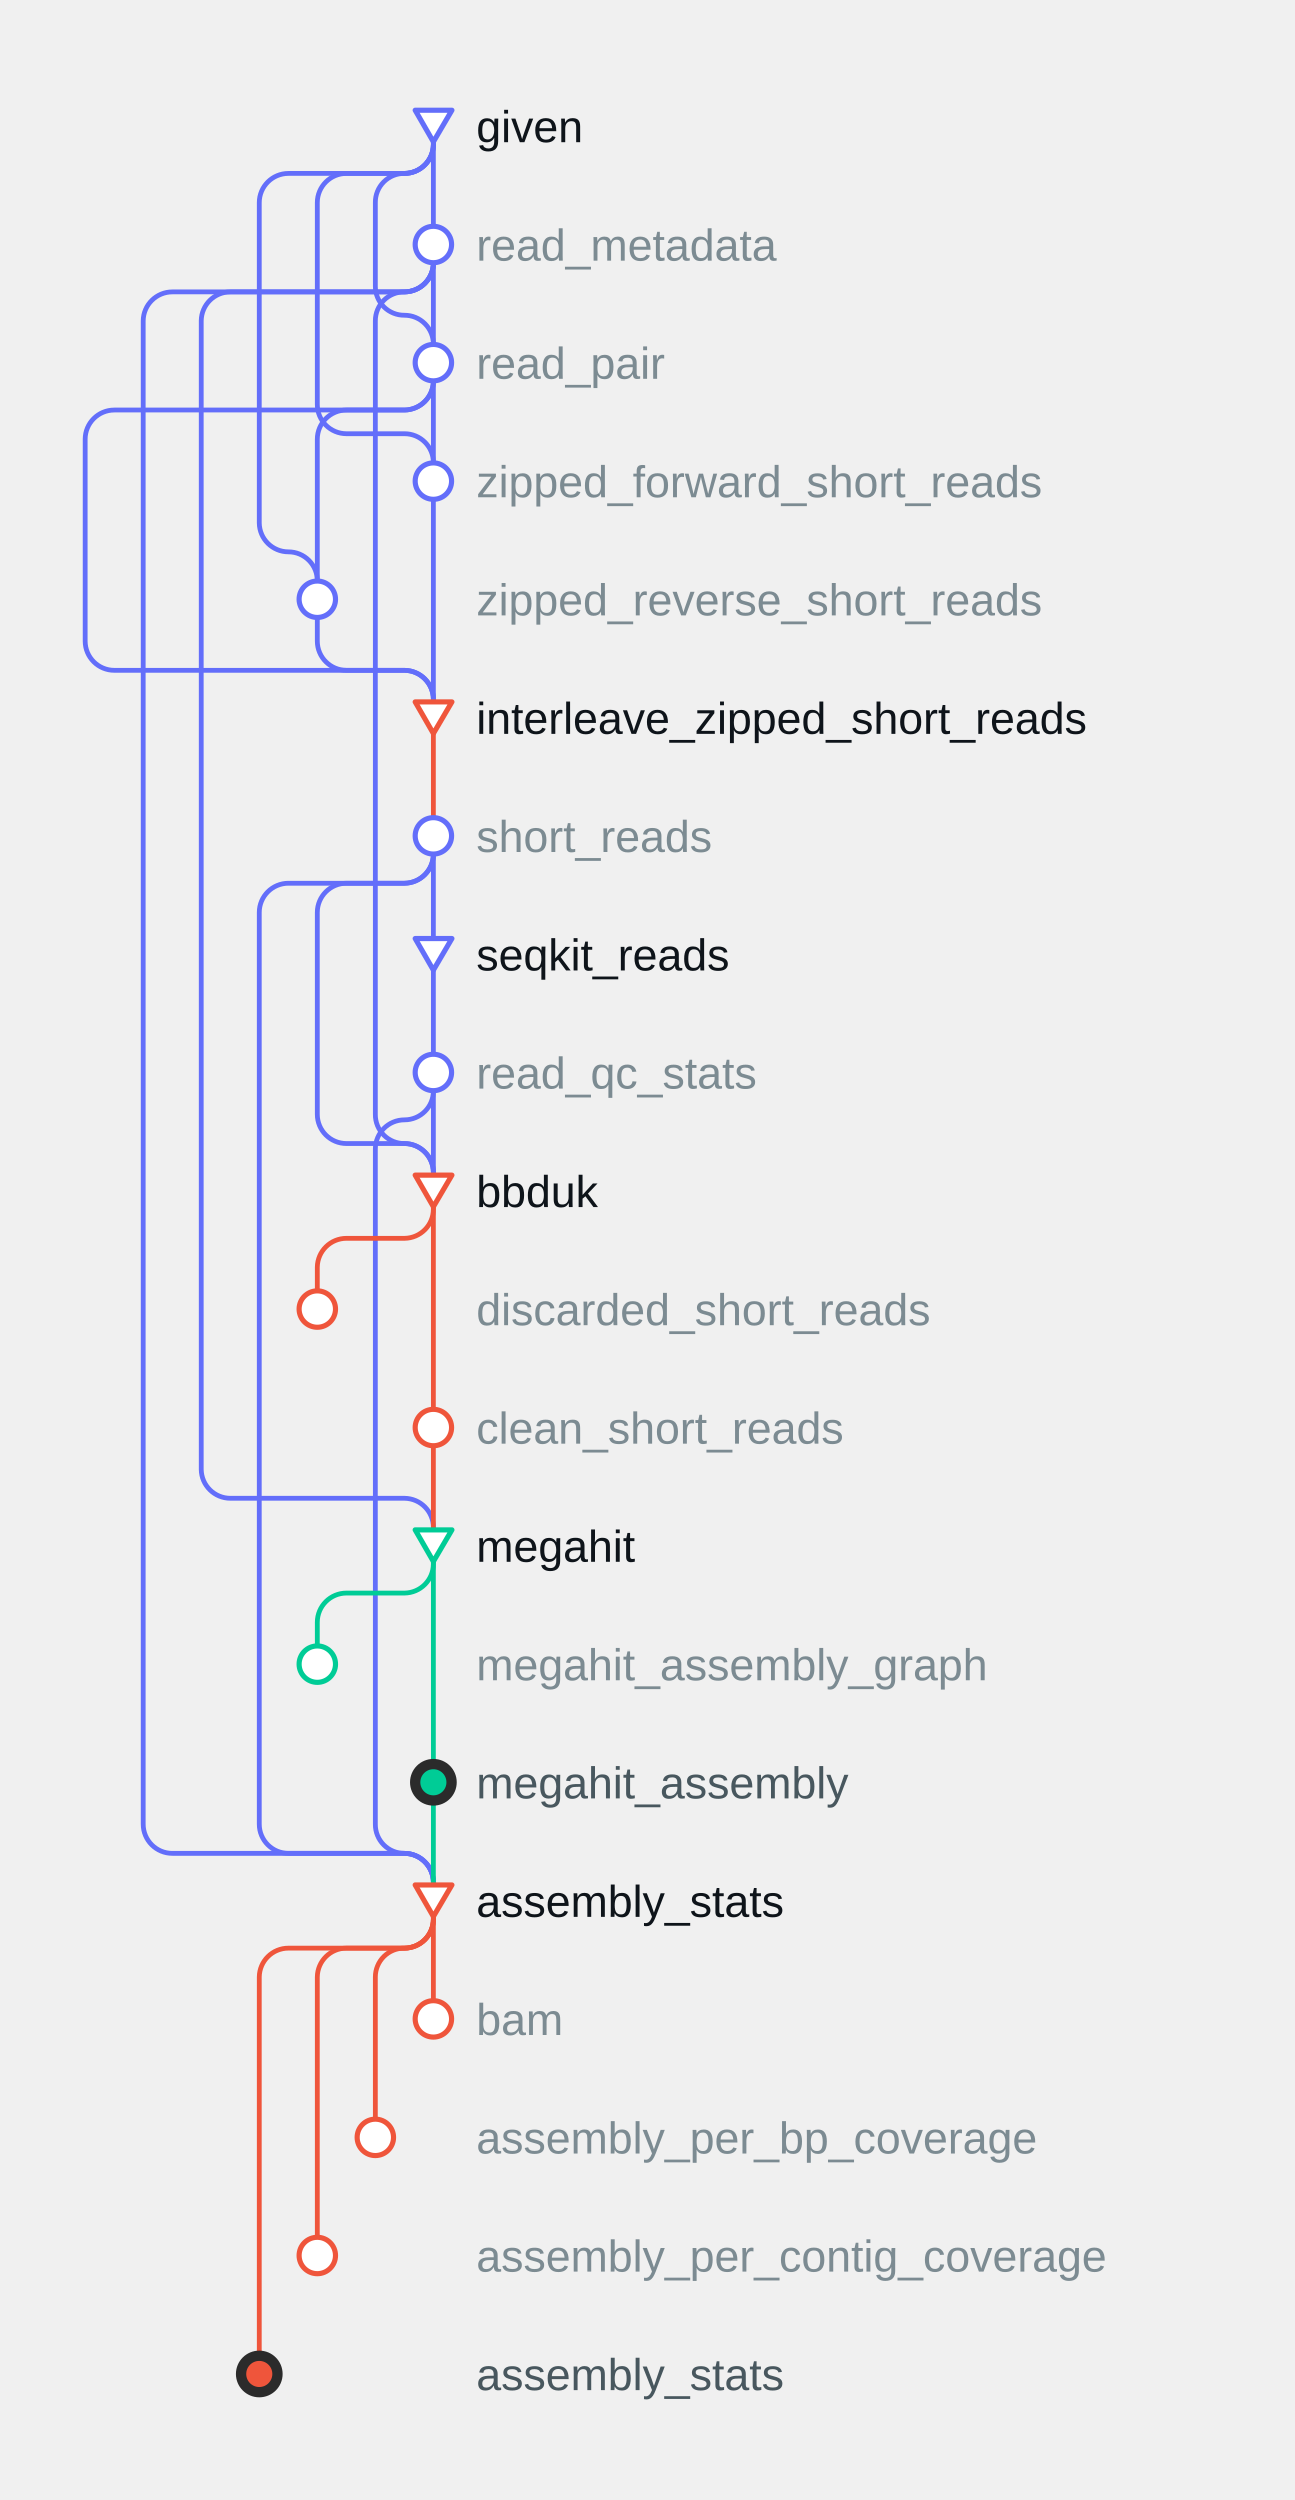
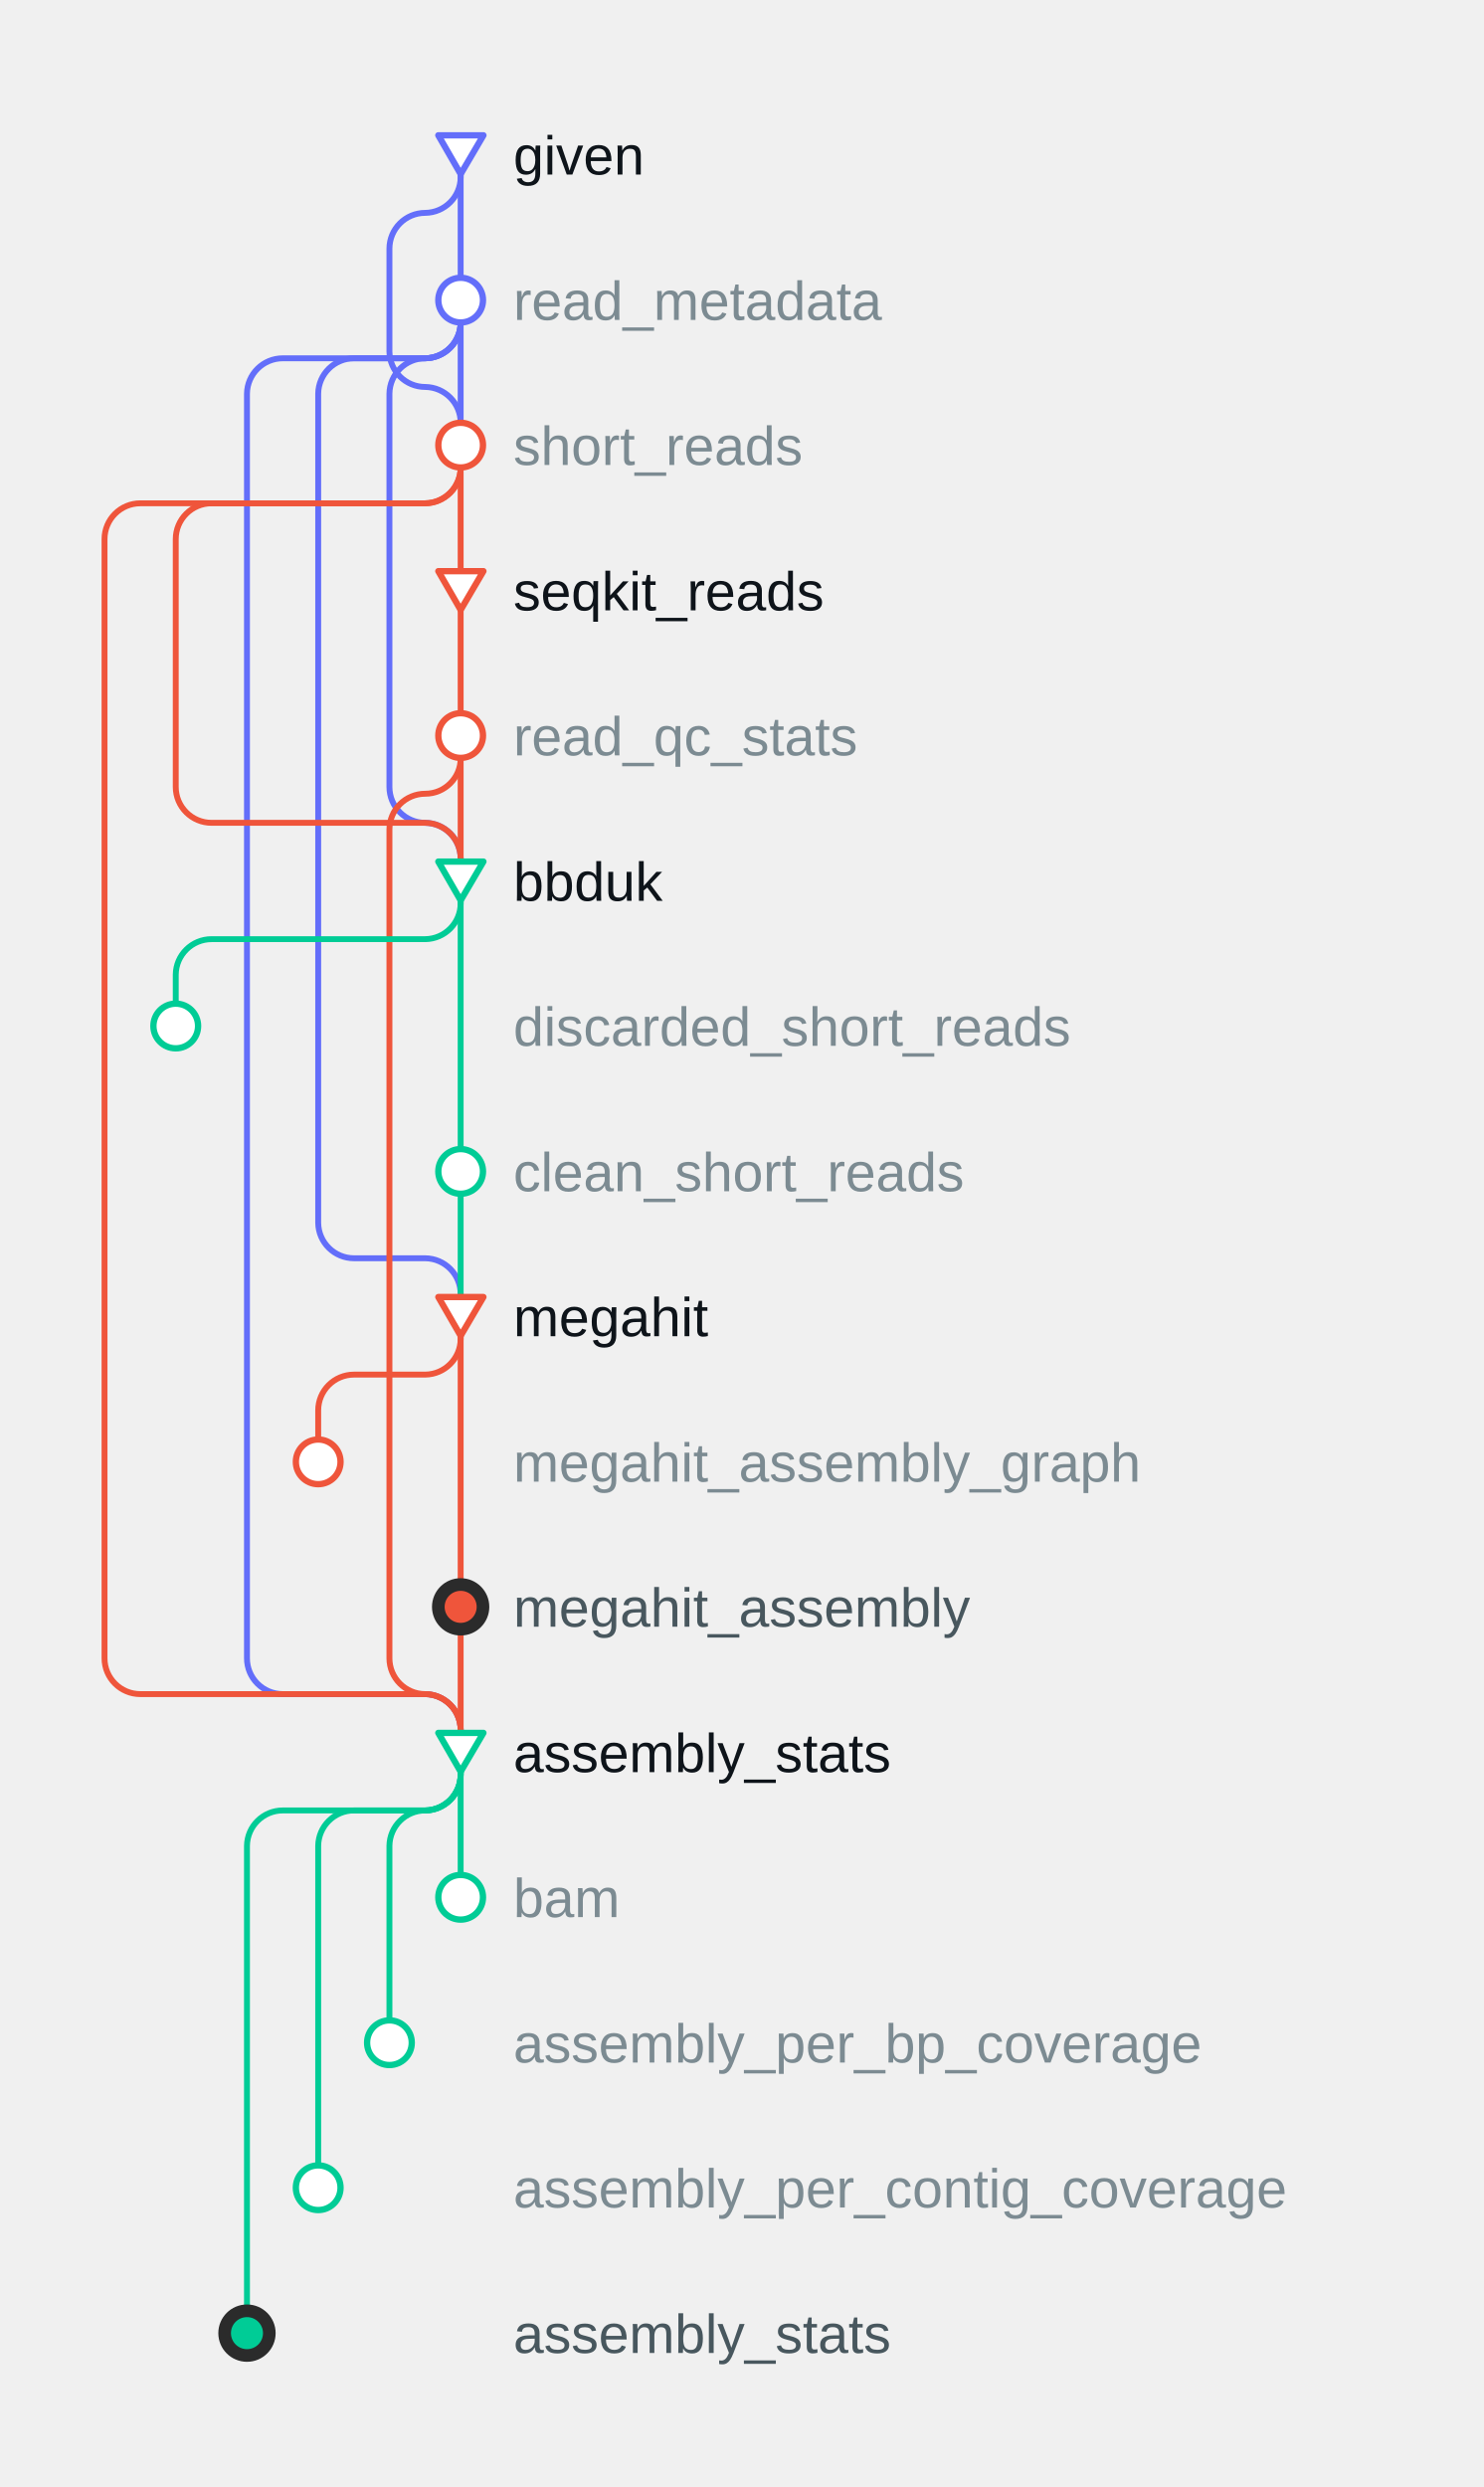
- <svg xmlns="http://www.w3.org/2000/svg" width="377" height="728" viewBox="0 0 377 728">
+ <svg xmlns="http://www.w3.org/2000/svg" width="352" height="590" viewBox="0 0 352 590">
  <g fill="none" stroke="#666666" stroke-width="1.4" stroke-linejoin="round" stroke-linecap="round">
-     <path d="M 126.2,41.3 L 126.2,65.8" stroke="#636EFA" />
-     <path d="M 126.2,41.3 L 126.2,42.1 A 8.4,8.4 0 0 1 117.8,50.5 A 8.4,8.4 0 0 0 109.3,59.0 L 109.3,83.4 A 8.4,8.4 0 0 0 117.8,91.8 A 8.4,8.4 0 0 1 126.2,100.3 L 126.2,100.3" stroke="#636EFA" />
-     <path d="M 126.2,41.3 L 126.2,42.1 A 8.5,8.5 0 0 1 117.8,50.5 L 100.9,50.5 A 8.5,8.5 0 0 0 92.4,59.0 L 92.4,117.8 A 8.5,8.5 0 0 0 100.9,126.3 L 117.8,126.3 A 8.4,8.4 0 0 1 126.2,134.7 L 126.2,134.7" stroke="#636EFA" />
-     <path d="M 126.2,41.3 L 126.2,42.1 A 8.5,8.5 0 0 1 117.8,50.5 L 84.0,50.5 A 8.5,8.5 0 0 0 75.5,59.0 L 75.5,152.3 A 8.5,8.5 0 0 0 84.0,160.7 L 84.0,160.7 A 8.4,8.4 0 0 1 92.4,169.2 L 92.4,169.2" stroke="#636EFA" />
-     <path d="M 126.2,76.5 L 126.2,100.3" stroke="#636EFA" />
-     <path d="M 126.2,76.5 L 126.2,76.5 A 8.4,8.4 0 0 1 117.8,85.0 A 8.4,8.4 0 0 0 109.3,93.4 L 109.3,324.5 A 8.4,8.4 0 0 0 117.8,333.0 A 8.4,8.4 0 0 1 126.2,341.4 L 126.2,342.2" stroke="#636EFA" />
-     <path d="M 126.2,76.5 A 8.5,8.5 0 0 1 117.8,85.0 L 67.1,85.0 A 8.5,8.5 0 0 0 58.6,93.4 L 58.6,427.9 A 8.5,8.5 0 0 0 67.1,436.3 L 117.8,436.3 A 8.5,8.5 0 0 1 126.2,444.8 L 126.2,445.5" stroke="#636EFA" />
-     <path d="M 126.2,76.5 A 8.5,8.5 0 0 1 117.8,85.0 L 50.2,85.0 A 8.5,8.5 0 0 0 41.7,93.4 L 41.7,531.2 A 8.5,8.5 0 0 0 50.2,539.7 L 117.8,539.7 A 8.5,8.5 0 0 1 126.2,548.1 L 126.2,548.9" stroke="#636EFA" />
-     <path d="M 126.2,111.0 L 126.2,134.7" stroke="#636EFA" />
-     <path d="M 126.2,111.0 A 8.5,8.5 0 0 1 117.8,119.4 L 100.9,119.4 A 8.5,8.5 0 0 0 92.4,127.9 L 92.4,169.2" stroke="#636EFA" />
-     <path d="M 126.2,111.0 A 8.5,8.5 0 0 1 117.8,119.4 L 33.3,119.4 A 8.5,8.5 0 0 0 24.8,127.9 L 24.8,186.7 A 8.5,8.5 0 0 0 33.3,195.2 L 117.8,195.2 A 8.5,8.5 0 0 1 126.2,203.6 L 126.2,204.4" stroke="#636EFA" />
-     <path d="M 126.2,145.4 L 126.2,204.4" stroke="#636EFA" />
-     <path d="M 92.4,179.9 L 92.4,186.7 A 8.5,8.5 0 0 0 100.9,195.2 L 117.8,195.2 A 8.5,8.5 0 0 1 126.2,203.6 L 126.2,204.4" stroke="#636EFA" />
-     <path d="M 126.2,213.6 L 126.2,238.1" stroke="#EF553B" />
-     <path d="M 126.2,248.8 L 126.2,273.3" stroke="#636EFA" />
-     <path d="M 126.2,248.8 L 126.2,248.8 A 8.5,8.5 0 0 1 117.8,257.2 L 100.9,257.2 A 8.5,8.5 0 0 0 92.4,265.7 L 92.4,324.5 A 8.5,8.5 0 0 0 100.9,333.0 L 117.8,333.0 A 8.5,8.5 0 0 1 126.2,341.4 L 126.2,342.2" stroke="#636EFA" />
-     <path d="M 126.2,248.8 L 126.2,248.8 A 8.5,8.5 0 0 1 117.8,257.2 L 84.0,257.2 A 8.5,8.5 0 0 0 75.5,265.7 L 75.5,531.2 A 8.5,8.5 0 0 0 84.0,539.7 L 117.8,539.7 A 8.5,8.5 0 0 1 126.2,548.1 L 126.2,548.9" stroke="#636EFA" />
-     <path d="M 126.2,282.5 L 126.2,307.0" stroke="#636EFA" />
-     <path d="M 126.2,317.7 L 126.2,342.2" stroke="#636EFA" />
-     <path d="M 126.2,317.7 A 8.4,8.4 0 0 1 117.8,326.1 A 8.5,8.5 0 0 0 109.3,334.6 L 109.3,531.2 A 8.4,8.4 0 0 0 117.8,539.7 A 8.4,8.4 0 0 1 126.2,548.1 L 126.2,548.9" stroke="#636EFA" />
-     <path d="M 126.2,351.4 L 126.2,410.3" stroke="#EF553B" />
-     <path d="M 126.2,351.4 L 126.2,352.1 A 8.5,8.5 0 0 1 117.8,360.6 L 100.9,360.6 A 8.5,8.5 0 0 0 92.4,369.0 L 92.4,375.9" stroke="#EF553B" />
-     <path d="M 126.2,421.0 L 126.2,445.5" stroke="#EF553B" />
-     <path d="M 126.2,454.7 L 126.2,513.7" stroke="#00CC96" />
-     <path d="M 126.2,454.7 L 126.2,455.5 A 8.5,8.5 0 0 1 117.8,463.9 L 100.9,463.9 A 8.5,8.5 0 0 0 92.4,472.4 L 92.4,479.2" stroke="#00CC96" />
-     <path d="M 126.2,524.4 L 126.2,548.9" stroke="#00CC96" />
-     <path d="M 126.2,558.1 L 126.2,582.6" stroke="#EF553B" />
-     <path d="M 126.2,558.1 L 126.2,558.8 A 8.4,8.4 0 0 1 117.8,567.3 A 8.4,8.4 0 0 0 109.3,575.7 L 109.3,617.0" stroke="#EF553B" />
-     <path d="M 126.2,558.1 L 126.2,558.8 A 8.5,8.5 0 0 1 117.8,567.3 L 100.9,567.3 A 8.5,8.5 0 0 0 92.4,575.7 L 92.4,651.5" stroke="#EF553B" />
-     <path d="M 126.2,558.1 L 126.2,558.8 A 8.5,8.5 0 0 1 117.8,567.3 L 84.0,567.3 A 8.5,8.5 0 0 0 75.5,575.7 L 75.5,685.9" stroke="#EF553B" />
+     <path d="M 109.3,41.3 L 109.3,65.8" stroke="#636EFA" />
+     <path d="M 109.3,41.3 L 109.3,42.1 A 8.5,8.5 0 0 1 100.9,50.5 A 8.5,8.5 0 0 0 92.4,59.0 L 92.4,83.4 A 8.5,8.5 0 0 0 100.9,91.8 A 8.5,8.5 0 0 1 109.3,100.3 L 109.3,100.3" stroke="#636EFA" />
+     <path d="M 109.3,76.5 L 109.3,100.3" stroke="#636EFA" />
+     <path d="M 109.3,76.5 A 8.5,8.5 0 0 1 100.9,85.0 A 8.5,8.5 0 0 0 92.4,93.4 L 92.4,186.7 A 8.5,8.5 0 0 0 100.9,195.2 A 8.5,8.5 0 0 1 109.3,203.6 L 109.3,204.4" stroke="#636EFA" />
+     <path d="M 109.3,76.5 A 8.5,8.5 0 0 1 100.9,85.0 L 84.0,85.0 A 8.5,8.5 0 0 0 75.5,93.4 L 75.5,290.1 A 8.5,8.5 0 0 0 84.0,298.5 L 100.9,298.5 A 8.5,8.5 0 0 1 109.3,307.0 L 109.3,307.7" stroke="#636EFA" />
+     <path d="M 109.3,76.5 A 8.5,8.5 0 0 1 100.9,85.0 L 67.1,85.0 A 8.5,8.5 0 0 0 58.6,93.4 L 58.6,393.4 A 8.5,8.5 0 0 0 67.1,401.9 L 100.9,401.9 A 8.5,8.5 0 0 1 109.3,410.3 L 109.3,411.1" stroke="#636EFA" />
+     <path d="M 109.3,111.0 L 109.3,135.5" stroke="#EF553B" />
+     <path d="M 109.3,111.0 A 8.5,8.5 0 0 1 100.9,119.4 L 50.2,119.4 A 8.5,8.5 0 0 0 41.7,127.9 L 41.7,186.7 A 8.5,8.5 0 0 0 50.2,195.2 L 100.9,195.2 A 8.5,8.5 0 0 1 109.3,203.6 L 109.3,204.4" stroke="#EF553B" />
+     <path d="M 109.3,111.0 A 8.5,8.5 0 0 1 100.9,119.4 L 33.3,119.4 A 8.5,8.5 0 0 0 24.8,127.9 L 24.8,393.4 A 8.5,8.5 0 0 0 33.3,401.9 L 100.9,401.9 A 8.5,8.5 0 0 1 109.3,410.3 L 109.3,411.1" stroke="#EF553B" />
+     <path d="M 109.3,144.7 L 109.3,169.2" stroke="#EF553B" />
+     <path d="M 109.3,179.9 L 109.3,204.4" stroke="#EF553B" />
+     <path d="M 109.3,179.9 A 8.4,8.4 0 0 1 100.9,188.3 L 100.9,188.3 A 8.5,8.5 0 0 0 92.4,196.8 L 92.4,393.4 A 8.5,8.5 0 0 0 100.9,401.9 A 8.5,8.5 0 0 1 109.3,410.3 L 109.3,411.1" stroke="#EF553B" />
+     <path d="M 109.3,213.6 L 109.3,272.5" stroke="#00CC96" />
+     <path d="M 109.3,213.6 L 109.3,214.3 A 8.5,8.5 0 0 1 100.9,222.8 L 50.2,222.8 A 8.5,8.5 0 0 0 41.7,231.2 L 41.7,238.1" stroke="#00CC96" />
+     <path d="M 109.3,283.2 L 109.3,307.7" stroke="#00CC96" />
+     <path d="M 109.3,316.9 L 109.3,375.9" stroke="#EF553B" />
+     <path d="M 109.3,316.9 L 109.3,317.7 A 8.5,8.5 0 0 1 100.9,326.1 L 84.0,326.1 A 8.5,8.5 0 0 0 75.5,334.6 L 75.5,341.4" stroke="#EF553B" />
+     <path d="M 109.3,386.6 L 109.3,411.1" stroke="#EF553B" />
+     <path d="M 109.3,420.3 L 109.3,444.8" stroke="#00CC96" />
+     <path d="M 109.3,420.3 L 109.3,421.0 A 8.5,8.5 0 0 1 100.9,429.5 A 8.5,8.5 0 0 0 92.4,437.9 L 92.4,479.2" stroke="#00CC96" />
+     <path d="M 109.3,420.3 L 109.3,421.0 A 8.5,8.5 0 0 1 100.9,429.5 L 84.0,429.5 A 8.5,8.5 0 0 0 75.5,437.9 L 75.5,513.7" stroke="#00CC96" />
+     <path d="M 109.3,420.3 L 109.3,421.0 A 8.5,8.5 0 0 1 100.9,429.5 L 67.1,429.5 A 8.5,8.5 0 0 0 58.6,437.9 L 58.6,548.1" stroke="#00CC96" />
  </g>
  <g>
-     <polygon points="120.9,32.1 131.6,32.1 126.2,41.3" fill="#FFFFFF" stroke="#636EFA" stroke-width="1.5" stroke-linejoin="round" />
-     <text x="138.7" y="41.4" font-family="Arial" font-size="13" fill="#0E141A" text-anchor="start">given</text>
+     <polygon points="104.0,32.1 114.7,32.1 109.3,41.3" fill="#FFFFFF" stroke="#636EFA" stroke-width="1.5" stroke-linejoin="round" />
+     <text x="121.8" y="41.4" font-family="Arial" font-size="13" fill="#0E141A" text-anchor="start">given</text>
  </g>
  <g>
-     <circle cx="126.2" cy="71.2" r="5.3" fill="#FFFFFF" stroke="#636EFA" stroke-width="1.5" />
-     <text x="138.7" y="75.9" font-family="Arial" font-size="13" fill="#7C8B92" text-anchor="start">read_metadata</text>
+     <circle cx="109.3" cy="71.2" r="5.3" fill="#FFFFFF" stroke="#636EFA" stroke-width="1.5" />
+     <text x="121.8" y="75.9" font-family="Arial" font-size="13" fill="#7C8B92" text-anchor="start">read_metadata</text>
  </g>
  <g>
-     <circle cx="126.2" cy="105.6" r="5.3" fill="#FFFFFF" stroke="#636EFA" stroke-width="1.5" />
-     <text x="138.7" y="110.3" font-family="Arial" font-size="13" fill="#7C8B92" text-anchor="start">read_pair</text>
+     <circle cx="109.3" cy="105.6" r="5.3" fill="#FFFFFF" stroke="#EF553B" stroke-width="1.5" />
+     <text x="121.8" y="110.3" font-family="Arial" font-size="13" fill="#7C8B92" text-anchor="start">short_reads</text>
  </g>
  <g>
-     <circle cx="126.2" cy="140.1" r="5.3" fill="#FFFFFF" stroke="#636EFA" stroke-width="1.5" />
-     <text x="138.7" y="144.8" font-family="Arial" font-size="13" fill="#7C8B92" text-anchor="start">zipped_forward_short_reads</text>
+     <polygon points="104.0,135.5 114.7,135.5 109.3,144.7" fill="#FFFFFF" stroke="#EF553B" stroke-width="1.5" stroke-linejoin="round" />
+     <text x="121.8" y="144.8" font-family="Arial" font-size="13" fill="#0E141A" text-anchor="start">seqkit_reads</text>
  </g>
  <g>
-     <circle cx="92.4" cy="174.5" r="5.3" fill="#FFFFFF" stroke="#636EFA" stroke-width="1.5" />
-     <text x="138.7" y="179.2" font-family="Arial" font-size="13" fill="#7C8B92" text-anchor="start">zipped_reverse_short_reads</text>
+     <circle cx="109.3" cy="174.5" r="5.3" fill="#FFFFFF" stroke="#EF553B" stroke-width="1.5" />
+     <text x="121.8" y="179.2" font-family="Arial" font-size="13" fill="#7C8B92" text-anchor="start">read_qc_stats</text>
  </g>
  <g>
-     <polygon points="120.9,204.4 131.6,204.4 126.2,213.6" fill="#FFFFFF" stroke="#EF553B" stroke-width="1.5" stroke-linejoin="round" />
-     <text x="138.7" y="213.7" font-family="Arial" font-size="13" fill="#0E141A" text-anchor="start">interleave_zipped_short_reads</text>
+     <polygon points="104.0,204.4 114.7,204.4 109.3,213.6" fill="#FFFFFF" stroke="#00CC96" stroke-width="1.5" stroke-linejoin="round" />
+     <text x="121.8" y="213.7" font-family="Arial" font-size="13" fill="#0E141A" text-anchor="start">bbduk</text>
  </g>
  <g>
-     <circle cx="126.2" cy="243.4" r="5.3" fill="#FFFFFF" stroke="#636EFA" stroke-width="1.5" />
-     <text x="138.7" y="248.1" font-family="Arial" font-size="13" fill="#7C8B92" text-anchor="start">short_reads</text>
+     <circle cx="41.7" cy="243.4" r="5.3" fill="#FFFFFF" stroke="#00CC96" stroke-width="1.5" />
+     <text x="121.8" y="248.1" font-family="Arial" font-size="13" fill="#7C8B92" text-anchor="start">discarded_short_reads</text>
  </g>
  <g>
-     <polygon points="120.9,273.3 131.6,273.3 126.2,282.5" fill="#FFFFFF" stroke="#636EFA" stroke-width="1.5" stroke-linejoin="round" />
-     <text x="138.7" y="282.6" font-family="Arial" font-size="13" fill="#0E141A" text-anchor="start">seqkit_reads</text>
+     <circle cx="109.3" cy="277.9" r="5.3" fill="#FFFFFF" stroke="#00CC96" stroke-width="1.5" />
+     <text x="121.8" y="282.6" font-family="Arial" font-size="13" fill="#7C8B92" text-anchor="start">clean_short_reads</text>
  </g>
  <g>
-     <circle cx="126.2" cy="312.3" r="5.3" fill="#FFFFFF" stroke="#636EFA" stroke-width="1.5" />
-     <text x="138.7" y="317.0" font-family="Arial" font-size="13" fill="#7C8B92" text-anchor="start">read_qc_stats</text>
+     <polygon points="104.0,307.7 114.7,307.7 109.3,316.9" fill="#FFFFFF" stroke="#EF553B" stroke-width="1.5" stroke-linejoin="round" />
+     <text x="121.8" y="317.0" font-family="Arial" font-size="13" fill="#0E141A" text-anchor="start">megahit</text>
  </g>
  <g>
-     <polygon points="120.9,342.2 131.6,342.2 126.2,351.4" fill="#FFFFFF" stroke="#EF553B" stroke-width="1.5" stroke-linejoin="round" />
-     <text x="138.7" y="351.5" font-family="Arial" font-size="13" fill="#0E141A" text-anchor="start">bbduk</text>
+     <circle cx="75.5" cy="346.8" r="5.3" fill="#FFFFFF" stroke="#EF553B" stroke-width="1.5" />
+     <text x="121.8" y="351.5" font-family="Arial" font-size="13" fill="#7C8B92" text-anchor="start">megahit_assembly_graph</text>
  </g>
  <g>
-     <circle cx="92.4" cy="381.2" r="5.3" fill="#FFFFFF" stroke="#EF553B" stroke-width="1.5" />
-     <text x="138.7" y="385.9" font-family="Arial" font-size="13" fill="#7C8B92" text-anchor="start">discarded_short_reads</text>
+     <circle cx="109.3" cy="381.2" r="5.3" fill="#EF553B" stroke="#2B2B2B" stroke-width="3.0" />
+     <text x="121.8" y="385.9" font-family="Arial" font-size="13" fill="#48575E" text-anchor="start">megahit_assembly</text>
  </g>
  <g>
-     <circle cx="126.2" cy="415.7" r="5.3" fill="#FFFFFF" stroke="#EF553B" stroke-width="1.5" />
-     <text x="138.7" y="420.4" font-family="Arial" font-size="13" fill="#7C8B92" text-anchor="start">clean_short_reads</text>
+     <polygon points="104.0,411.1 114.7,411.1 109.3,420.3" fill="#FFFFFF" stroke="#00CC96" stroke-width="1.5" stroke-linejoin="round" />
+     <text x="121.8" y="420.4" font-family="Arial" font-size="13" fill="#0E141A" text-anchor="start">assembly_stats</text>
  </g>
  <g>
-     <polygon points="120.9,445.5 131.6,445.5 126.2,454.7" fill="#FFFFFF" stroke="#00CC96" stroke-width="1.5" stroke-linejoin="round" />
-     <text x="138.7" y="454.8" font-family="Arial" font-size="13" fill="#0E141A" text-anchor="start">megahit</text>
+     <circle cx="109.3" cy="450.1" r="5.3" fill="#FFFFFF" stroke="#00CC96" stroke-width="1.5" />
+     <text x="121.8" y="454.8" font-family="Arial" font-size="13" fill="#7C8B92" text-anchor="start">bam</text>
  </g>
  <g>
    <circle cx="92.4" cy="484.6" r="5.3" fill="#FFFFFF" stroke="#00CC96" stroke-width="1.5" />
-     <text x="138.7" y="489.3" font-family="Arial" font-size="13" fill="#7C8B92" text-anchor="start">megahit_assembly_graph</text>
+     <text x="121.8" y="489.3" font-family="Arial" font-size="13" fill="#7C8B92" text-anchor="start">assembly_per_bp_coverage</text>
  </g>
  <g>
-     <circle cx="126.2" cy="519.0" r="5.3" fill="#00CC96" stroke="#2B2B2B" stroke-width="3.0" />
-     <text x="138.7" y="523.7" font-family="Arial" font-size="13" fill="#48575E" text-anchor="start">megahit_assembly</text>
+     <circle cx="75.5" cy="519.0" r="5.3" fill="#FFFFFF" stroke="#00CC96" stroke-width="1.5" />
+     <text x="121.8" y="523.7" font-family="Arial" font-size="13" fill="#7C8B92" text-anchor="start">assembly_per_contig_coverage</text>
  </g>
  <g>
-     <polygon points="120.9,548.9 131.6,548.9 126.2,558.1" fill="#FFFFFF" stroke="#EF553B" stroke-width="1.5" stroke-linejoin="round" />
-     <text x="138.7" y="558.2" font-family="Arial" font-size="13" fill="#0E141A" text-anchor="start">assembly_stats</text>
-   </g>
-   <g>
-     <circle cx="126.2" cy="587.9" r="5.3" fill="#FFFFFF" stroke="#EF553B" stroke-width="1.5" />
-     <text x="138.7" y="592.6" font-family="Arial" font-size="13" fill="#7C8B92" text-anchor="start">bam</text>
-   </g>
-   <g>
-     <circle cx="109.3" cy="622.4" r="5.3" fill="#FFFFFF" stroke="#EF553B" stroke-width="1.5" />
-     <text x="138.7" y="627.1" font-family="Arial" font-size="13" fill="#7C8B92" text-anchor="start">assembly_per_bp_coverage</text>
-   </g>
-   <g>
-     <circle cx="92.4" cy="656.8" r="5.3" fill="#FFFFFF" stroke="#EF553B" stroke-width="1.5" />
-     <text x="138.7" y="661.5" font-family="Arial" font-size="13" fill="#7C8B92" text-anchor="start">assembly_per_contig_coverage</text>
-   </g>
-   <g>
-     <circle cx="75.5" cy="691.3" r="5.3" fill="#EF553B" stroke="#2B2B2B" stroke-width="3.0" />
-     <text x="138.7" y="696.0" font-family="Arial" font-size="13" fill="#48575E" text-anchor="start">assembly_stats</text>
+     <circle cx="58.6" cy="553.5" r="5.3" fill="#00CC96" stroke="#2B2B2B" stroke-width="3.0" />
+     <text x="121.8" y="558.2" font-family="Arial" font-size="13" fill="#48575E" text-anchor="start">assembly_stats</text>
  </g>
</svg>
